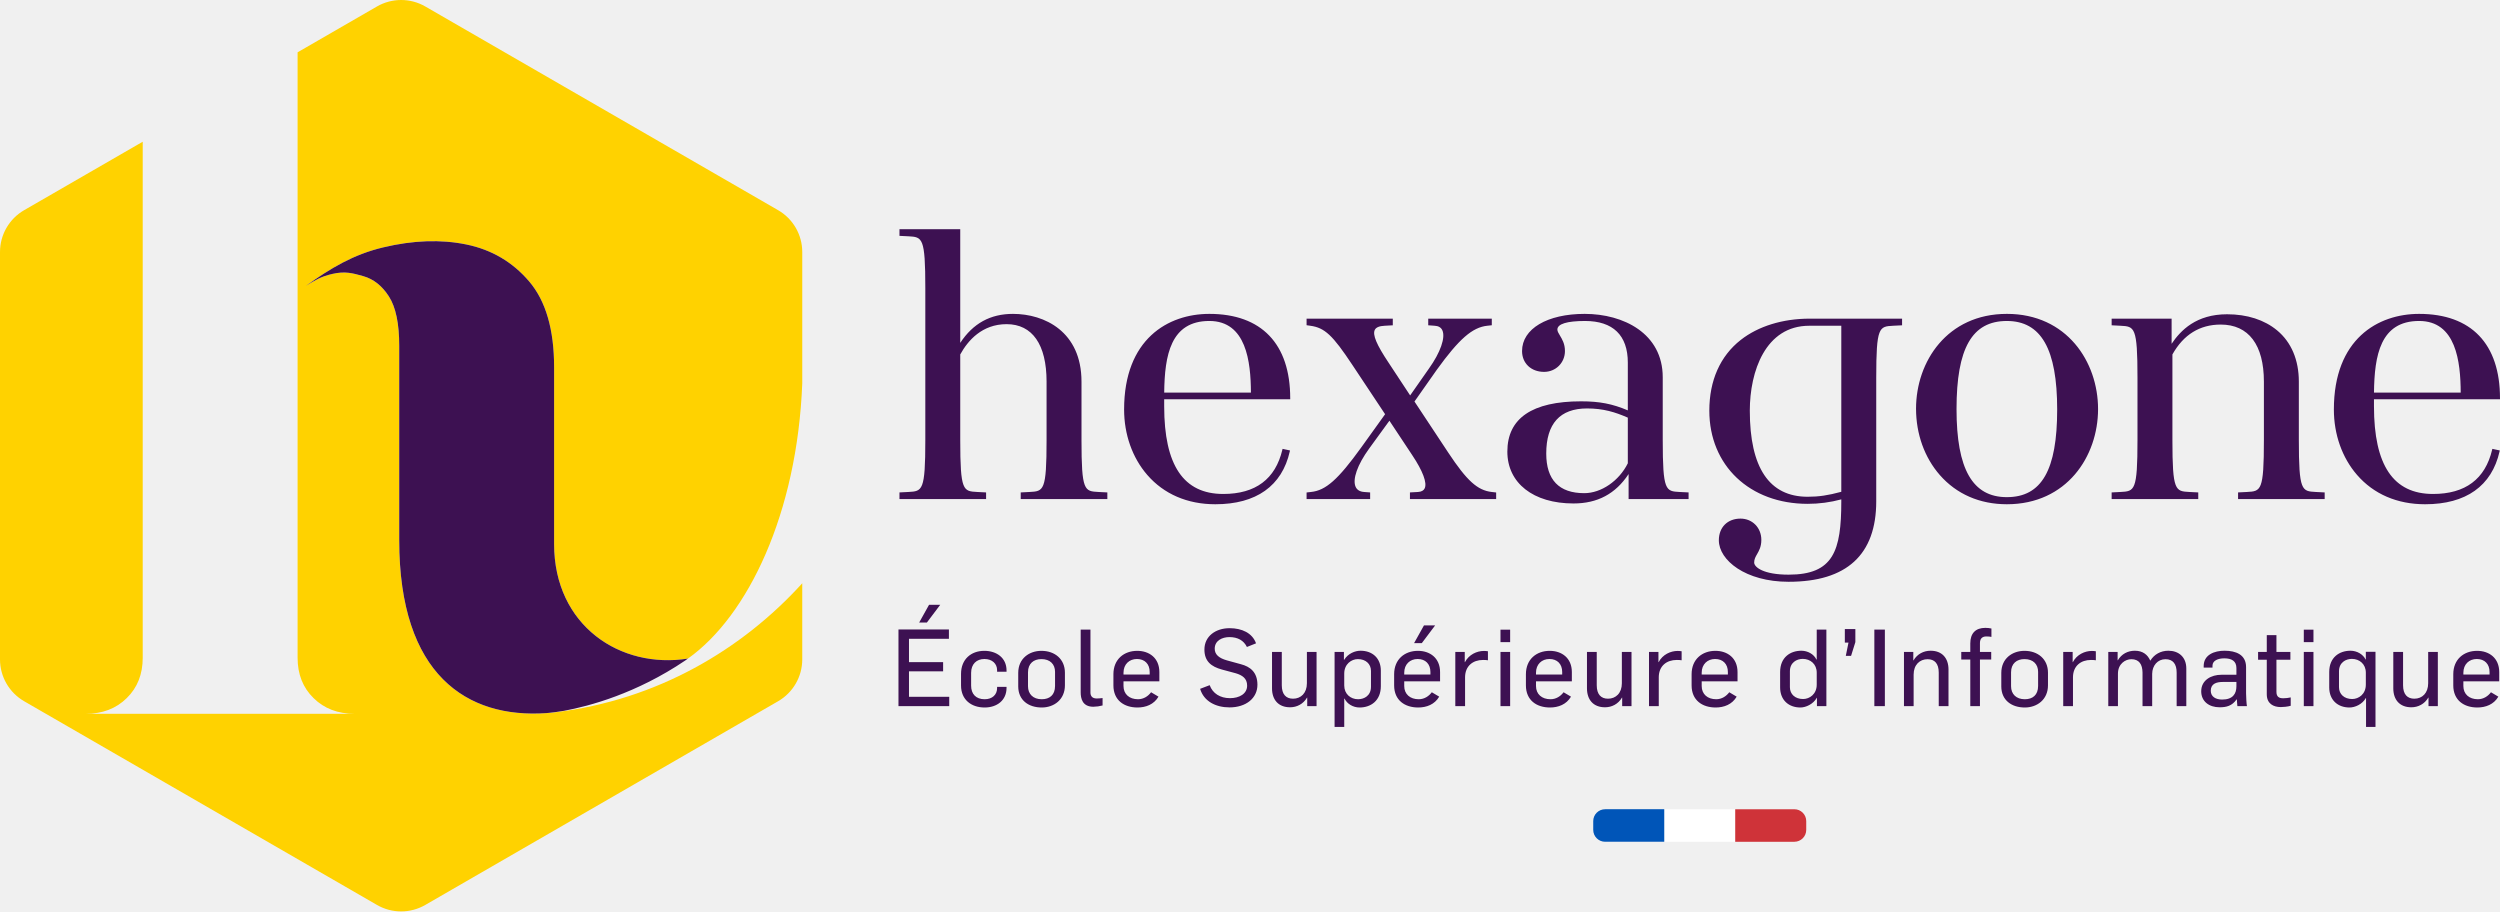
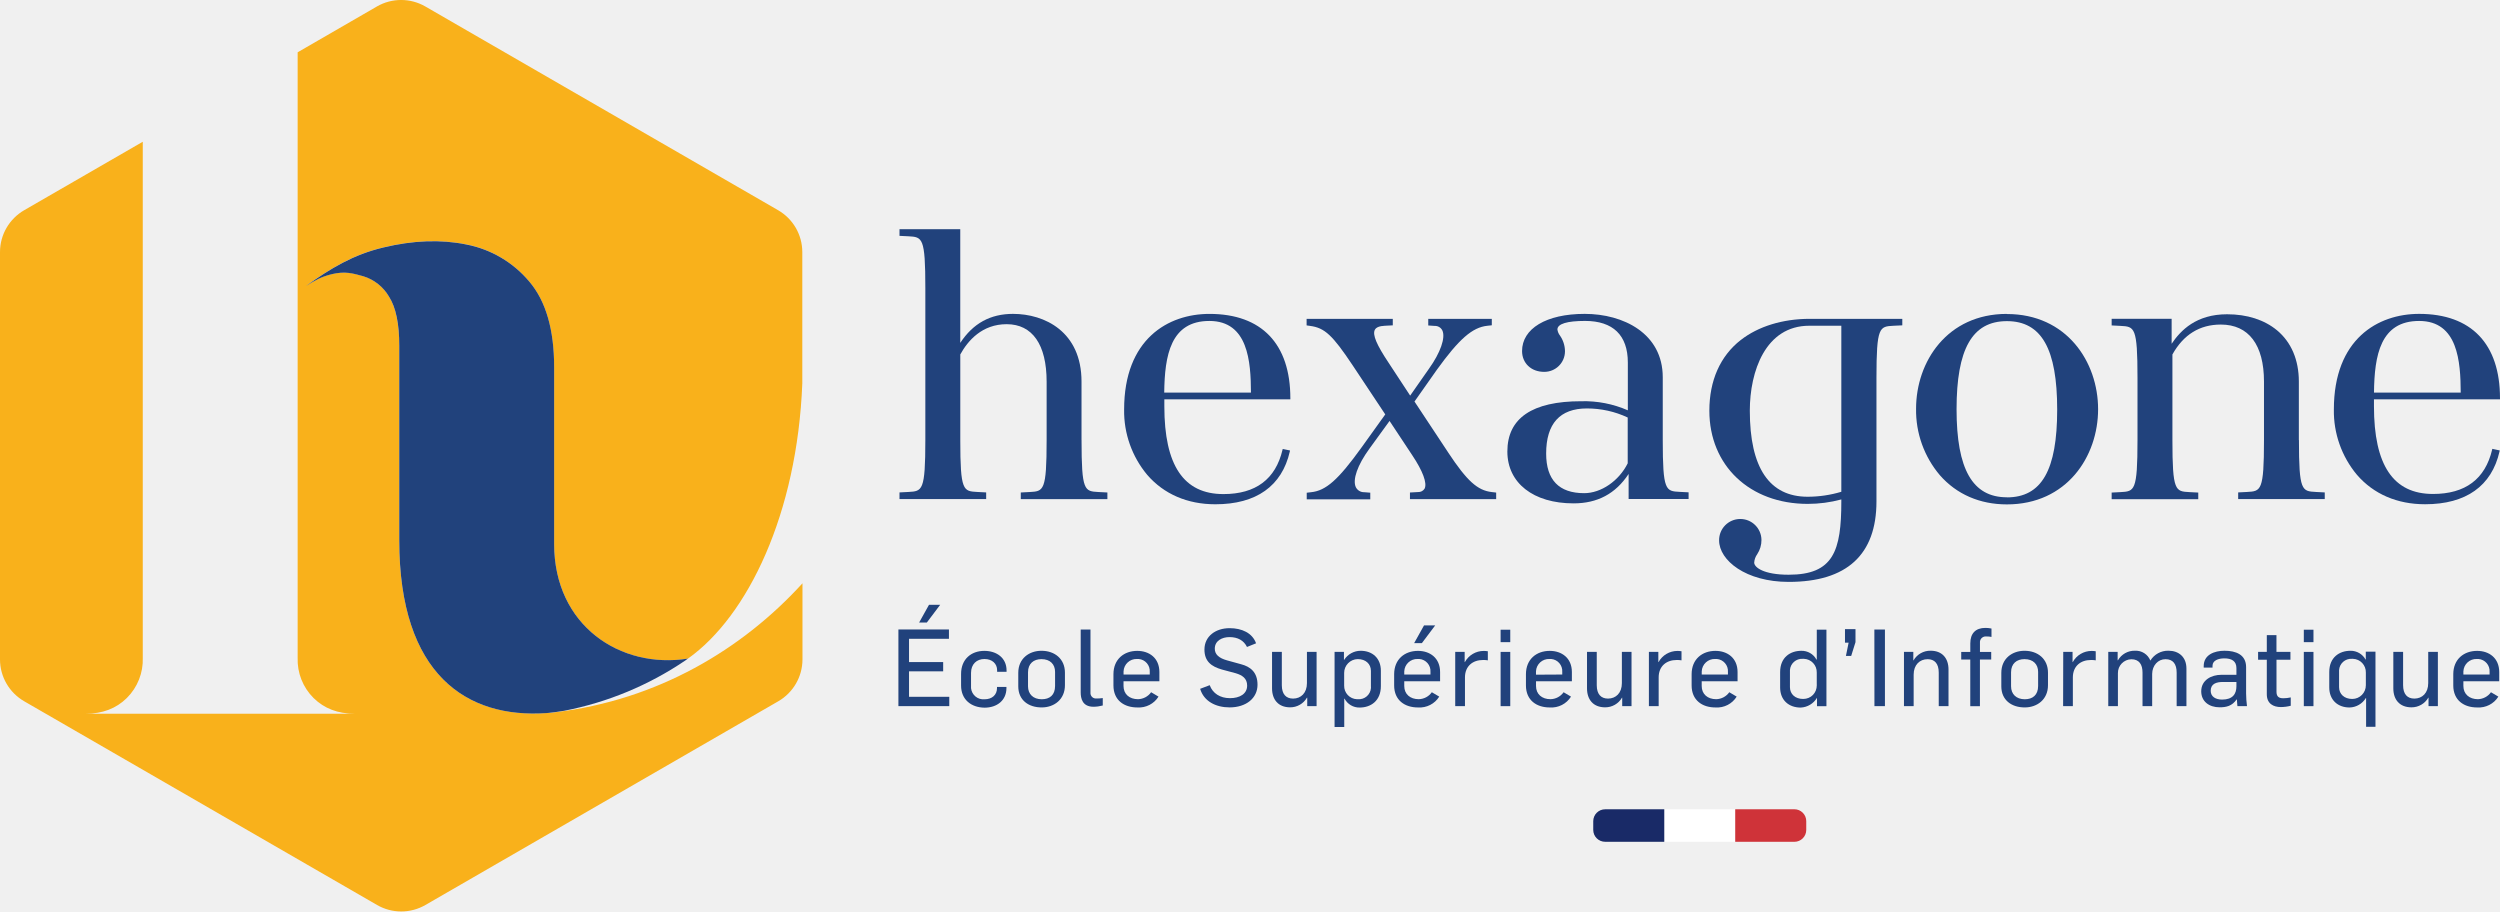
- <svg xmlns="http://www.w3.org/2000/svg" width="658.313" height="240" viewBox="0 0 658.313 240">
-   <path fill="#fff" d="M438.237 213.094h18.696v8.567h-18.696z" />
-   <path d="M472.496 221.66h-15.568v-8.567h15.568a3.132 3.132 0 0 1 3.132 3.133v2.3a3.132 3.132 0 0 1-3.132 3.134" fill="#cf3339" />
-   <path d="M422.67 213.091h15.567v8.567H422.67a3.132 3.132 0 0 1-3.133-3.133v-2.3a3.132 3.132 0 0 1 3.133-3.134" fill="#0055b8" />
-   <path d="M211.255 100.99V66.36c0-4.544-2.425-8.744-6.361-11.016l-92.906-53.64a12.722 12.722 0 0 0-12.721 0L78.364 13.772v159.441c0 4.332 1.402 7.87 4.206 10.615 2.803 2.761 6.396 4.133 10.8 4.133H22.576c4.408 0 8.001-1.372 10.8-4.133 2.804-2.745 4.206-6.283 4.206-10.615V37.318L6.36 55.344A12.722 12.722 0 0 0 0 66.36v107.278c0 4.545 2.425 8.745 6.36 11.017l92.907 53.64a12.722 12.722 0 0 0 12.721 0l92.906-53.64a12.722 12.722 0 0 0 6.36-11.017v-20.047c-15.809 17.415-38.179 30.75-65.072 33.972-1.273.184-2.062.208-2.27.21-20.93 1.47-38.785-10.013-38.785-45.525V91.046c0-5.81-.895-10.13-2.694-12.95-1.794-2.82-4.062-4.619-6.794-5.387-2.74-.769-4.762-1.368-8.17-.57-3.107.73-4.374 1.608-6.937 3.145 6.612-4.703 12.498-8.258 20.385-10.141 7.883-1.88 15.17-2.137 21.854-.769 6.684 1.368 12.21 4.62 16.58 9.75 4.367 5.125 6.558 12.653 6.558 22.567v46.562c0 21.507 17.478 32.999 35.245 30.167 15.807-11.225 28.756-38.209 30.1-72.43z" fill="#ffd200" />
-   <path d="M284.785 115.882v-15.39c0-13.17-9.724-17.839-18.05-17.839-5.958 0-10.505 2.5-13.879 7.638V60.356h-16.002v1.752l2.335.114c3.698.203 4.47.245 4.47 13.667v39.993c0 13.427-.772 13.469-4.47 13.667l-2.335.118v1.753h22.808v-1.753l-2.335-.118c-3.702-.198-4.47-.24-4.47-13.667V93.335c2.005-3.652 5.746-7.975 12.201-7.975 6.794 0 10.53 5.374 10.53 15.132v15.39c0 13.427-.768 13.469-4.467 13.667l-2.339.118v1.753h22.809v-1.753l-2.335-.118c-3.699-.198-4.471-.24-4.471-13.667zM458.383 89.51c-5.417 4.244-8.275 10.682-8.275 18.625 0 14.452 10.648 24.539 25.899 24.539 2.99 0 5.966-.393 8.854-1.174v.503c0 13.093-2.077 19.32-13.878 19.32-6.604 0-9.065-1.959-9.065-3.196 0-.874.354-1.499.768-2.216.524-.92 1.119-1.96 1.119-3.75 0-3.192-2.36-5.598-5.49-5.598-3.41 0-5.699 2.288-5.699 5.7 0 5.256 7.021 10.935 18.367 10.935 15.313 0 23.078-7.135 23.078-21.195V99.445c0-13.426.764-13.469 4.463-13.667l2.34-.118v-1.753H476.53c-7.093 0-13.545 1.99-18.147 5.603zm26.478 39.993c-3.513.95-5.928 1.305-8.854 1.305-10.112 0-15.238-7.63-15.238-22.673 0-10.311 4.1-22.357 15.656-22.357h8.436v43.725zm-37.286-10.236v.008c.008-.004.012-.008.016-.008h-.016zM320.02 132.783c10.776 0 17.556-4.813 19.617-13.916l.055-.25-1.96-.421-.058.24c-1.828 7.727-7.064 11.637-15.564 11.637-10.462 0-15.55-7.554-15.55-23.087v-1.841h33.187v-.258c0-14.338-7.562-22.234-21.297-22.234-10.851 0-22.445 6.608-22.445 25.169 0 6.574 2.165 12.696 6.092 17.23 4.379 5.055 10.581 7.731 17.923 7.731zm-1.57-48.264c9.71 0 10.923 10.683 10.948 18.86h-22.834c.114-9.828 1.681-18.86 11.886-18.86zm119.39 31.36V99.338c0-11.527-10.327-16.686-20.561-16.686-9.86 0-16.484 3.93-16.484 9.783 0 3.23 2.39 5.489 5.801 5.489 3.083 0 5.494-2.415 5.494-5.49 0-1.895-.735-3.107-1.322-4.078-.371-.616-.671-1.102-.671-1.575 0-1.482 2.52-2.259 7.287-2.259 7.364 0 11.261 3.783 11.261 10.944v12.595c-4.079-1.73-7.457-2.381-12.308-2.381-12.882 0-19.414 4.454-19.414 13.237 0 8.296 6.836 13.658 17.42 13.658 6.326 0 11.076-2.537 14.509-7.747v6.59h15.795v-1.752l-2.34-.114c-3.698-.198-4.466-.245-4.466-13.671zm-9.195 6.119c-2.293 4.632-7 7.866-11.472 7.866-6.637 0-10.007-3.505-10.007-10.425 0-7.887 3.619-11.885 10.737-11.885 4.29 0 7.41.962 10.742 2.423v12.02zm229.668-16.853v-.258c0-14.338-7.566-22.234-21.296-22.234-10.852 0-22.45 6.608-22.45 25.169 0 6.574 2.166 12.696 6.097 17.23 4.378 5.055 10.576 7.731 17.923 7.731 10.771 0 17.556-4.813 19.616-13.916l.056-.25-1.96-.421-.059.24c-1.828 7.727-7.063 11.637-15.563 11.637-10.463 0-15.55-7.554-15.55-23.087v-1.841h33.186zm-21.296-20.626c9.71 0 10.922 10.683 10.948 18.86H625.13c.114-9.828 1.68-18.86 11.886-18.86zm-255.645 34.678l-8.905-13.465 5.86-8.335c5.895-8.165 9.382-11.205 13.33-11.623l1.17-.127v-1.74H376.09v1.749l1.706.122c.979.055 1.646.443 1.993 1.161.911 1.9-.482 5.886-3.547 10.163l-4.915 7.021-5.658-8.587c-3.204-4.801-4.29-7.398-3.643-8.686.333-.654 1.186-1.005 2.609-1.072l2.124-.118v-1.752h-22.703v1.73l.954.136c3.812.515 5.89 2.453 11.126 10.357l8.596 12.94-6.287 8.758c-6.114 8.474-9.33 11.324-13.224 11.72l-1.165.131v1.74h16.737v-1.748l-1.596-.122c-1.102-.08-1.846-.532-2.217-1.33-.908-1.968.452-5.84 3.55-10.096l5.337-7.342 5.97 9.01c2.847 4.26 4.016 7.402 3.307 8.829-.274.561-.866.874-1.748.929l-2.124.118v1.752h22.703v-1.74l-1.165-.13c-3.754-.427-6.532-2.943-11.438-10.353zm223.97-3.315v-15.39c0-5.713-1.98-10.378-5.716-13.49-3.345-2.778-7.9-4.248-13.174-4.248-8.144 0-12.231 4.24-14.613 7.774v-6.62h-15.79v1.751l2.334.119c3.699.198 4.471.24 4.471 13.667v16.437c0 13.427-.772 13.469-4.47 13.667l-2.336.118v1.753h22.809v-1.753l-2.335-.118c-3.699-.198-4.471-.24-4.471-13.667V93.335c2.926-5.223 7.202-7.87 12.725-7.87 7.33 0 11.366 5.337 11.366 15.027v15.39c0 13.427-.768 13.469-4.467 13.667l-2.335.118v1.753h22.805v-1.753l-2.331-.118c-3.703-.198-4.471-.24-4.471-13.667zm-76.886-33.23c-15.702 0-23.914 12.556-23.914 24.957 0 6.671 2.229 12.882 6.278 17.497 4.408 5.02 10.509 7.676 17.636 7.676 15.766 0 24.016-12.612 24.016-25.063 0-12.456-8.25-25.068-24.016-25.068zm0 48.26c-9.044 0-13.253-7.373-13.253-23.193 0-16.045 4.087-23.197 13.253-23.197 9.04 0 13.25 7.406 13.25 23.298 0 15.968-4.088 23.091-13.25 23.091zm-155.07 40.469c-3.476 0-6.274 2.204-6.274 6.16v2.94c0 3.928 2.826 5.822 6.33 5.822 2.204 0 4.324-.792 5.54-2.855l-1.95-1.159c-.764 1.018-1.95 1.838-3.448 1.838-2.261 0-3.815-1.329-3.815-3.476v-1.244h9.438v-2.43c0-3.731-2.684-5.596-5.821-5.596zm3.278 6.246h-6.895v-.48c0-2.233 1.526-3.618 3.532-3.618 2.063 0 3.363 1.328 3.363 3.42v.678zm-18.396-6.274c-1.441 0-3.278.706-4.323 2.402h-.057v-2.091h-2.459v19.754h2.544v-7.46h.084c.65 1.384 2.233 2.345 3.957 2.345 2.94 0 5.596-1.781 5.596-5.624v-4.07c0-3.335-2.261-5.256-5.342-5.256zm2.742 9.495c0 2.318-1.752 3.279-3.392 3.279-1.978 0-3.645-1.385-3.645-3.618v-3.137c0-2.515 1.893-3.815 3.589-3.815 2.063 0 3.448 1.272 3.448 3.109v4.182zm16.898-16.165h-2.94l-2.6 4.663h2.035l3.505-4.663zm7.855 9.665h-.057v-2.684h-2.487v14.271h2.571v-7.63c.029-2.94 2.064-4.522 4.72-4.522.424 0 .848 0 1.3.085v-2.374a6.318 6.318 0 0 0-1.074-.085c-1.809 0-3.928.933-4.973 2.94zm-146.403 2.43h8.987v-2.43h-8.987v-6.132h10.513v-2.459h-13.282v20.178h13.367v-2.458H239.36v-6.698zm19.837-5.397c-3.475 0-6.132 2.204-6.132 6.076v3.052c0 3.73 2.685 5.794 6.217 5.794 3.222 0 5.765-1.865 5.765-5.172v-.254h-2.486v.31c0 1.724-1.244 2.94-3.279 2.94-2.317 0-3.56-1.414-3.56-3.561v-3.392c0-2.317 1.44-3.645 3.504-3.645 2.035 0 3.335 1.243 3.335 2.939v.424h2.486v-.34c0-3.334-2.628-5.171-5.85-5.171zm-14.552-12.124l-2.6 4.663h2.035l3.504-4.663h-2.939zm99.494 20.659c0 2.6-1.582 4.069-3.645 4.069-1.837 0-2.967-1.13-2.967-3.532v-8.79h-2.572v9.609c0 2.94 1.639 4.974 4.748 4.974 1.78 0 3.476-.848 4.465-2.543h.056v2.232h2.459v-14.271h-2.544v8.252zm-69.909-8.535c-3.193 0-6.104 2.006-6.104 5.822v3.532c0 3.646 2.713 5.568 6.19 5.568 3.221 0 6.104-2.063 6.104-5.85v-3.307c0-3.617-2.685-5.765-6.19-5.765zm3.59 9.241c0 2.402-1.442 3.505-3.505 3.505-2.26 0-3.617-1.357-3.617-3.42v-3.674c0-2.317 1.498-3.476 3.532-3.476 2.29 0 3.59 1.357 3.59 3.363v3.702zm48.97-5.708l-3.703-1.018c-2.119-.593-3.221-1.554-3.221-3.08 0-2.12 1.95-3.053 3.872-3.053 2.176 0 3.758.877 4.606 2.6l2.402-.96c-.989-2.741-3.759-3.985-6.952-3.985-3.73 0-6.641 2.148-6.641 5.624 0 3.108 1.808 4.493 4.578 5.256l3.674.99c1.695.508 2.995 1.327 2.995 3.25 0 2.175-2.062 3.306-4.521 3.306-2.572 0-4.55-1.244-5.342-3.42l-2.515.961c.961 3.25 4.07 4.89 7.744 4.89 4.352 0 7.347-2.43 7.347-5.964 0-3.334-1.95-4.776-4.323-5.397zm-39.646 7.46v-16.589h-2.572v16.533c0 1.526.396 3.787 3.335 3.787a9.88 9.88 0 0 0 2.43-.34v-1.95c-.537.057-.96.114-1.554.114-1.187 0-1.639-.678-1.639-1.555zm12.32-10.993c-3.476 0-6.274 2.204-6.274 6.16v2.94c0 3.928 2.826 5.822 6.33 5.822 2.205 0 4.325-.792 5.54-2.855l-1.95-1.159c-.763 1.018-1.95 1.838-3.448 1.838-2.26 0-3.815-1.329-3.815-3.476v-1.244h9.44v-2.43c0-3.731-2.686-5.596-5.823-5.596zm3.278 6.246h-6.895v-.48c0-2.233 1.526-3.618 3.533-3.618 2.063 0 3.362 1.328 3.362 3.42v.678zm230.354-6.246c-3.193 0-6.104 2.006-6.104 5.822v3.532c0 3.646 2.713 5.568 6.188 5.568 3.222 0 6.105-2.063 6.105-5.85v-3.307c0-3.617-2.685-5.765-6.189-5.765zm3.589 9.241c0 2.402-1.441 3.505-3.505 3.505-2.26 0-3.617-1.357-3.617-3.42v-3.674c0-2.317 1.498-3.476 3.533-3.476 2.29 0 3.589 1.357 3.589 3.363v3.702zm54.763-4.945c0-3.307-2.685-4.324-5.68-4.324-2.657 0-5.483 1.046-5.483 4.041v.395h2.318v-.48c0-1.385 1.497-1.95 3.108-1.95 1.95 0 3.193.707 3.193 2.572v1.752h-3.984c-2.572 0-5.285 1.356-5.285 4.352 0 2.657 2.063 4.211 4.833 4.211 1.78 0 3.278-.34 4.493-2.09h.056c.029.31.085 1.412.142 1.78h2.515c-.113-.481-.226-2.6-.226-3.336v-6.923zm-2.544 5.03c0 2.006-.96 3.505-3.758 3.505-1.696 0-2.996-.764-2.996-2.318 0-1.837 1.47-2.318 3.166-2.318h3.588v1.131zm10.54 1.47v-8.45h3.674v-2.063h-3.674v-4.409H596.9v4.409h-2.29v2.062h2.29v9.1c0 2.46 1.724 3.364 3.702 3.364.565 0 1.752-.085 2.6-.34v-2.204c-.679.142-1.244.226-1.978.226-1.103 0-1.781-.395-1.781-1.696zm-80.618-12.746v2.233h-2.374v2.006h2.374v12.265h2.543V173.67h2.968v-2.006h-2.968v-2.346c0-1.272.735-1.724 1.668-1.724.537 0 .876.028 1.356.113v-2.204a7.604 7.604 0 0 0-1.61-.17c-2.573 0-3.957 1.442-3.957 4.098zm27.014 4.917h-.056v-2.684h-2.487v14.271h2.571v-7.63c.029-2.94 2.063-4.522 4.72-4.522.424 0 .848 0 1.3.085v-2.374a6.317 6.317 0 0 0-1.074-.085c-1.809 0-3.928.933-4.974 2.94zm25.15-2.995c-2.035 0-3.73.96-4.748 2.6h-.028c-.65-1.498-1.921-2.6-4.041-2.6-1.865 0-3.504.848-4.494 2.515h-.056v-2.204h-2.459v14.271h2.544v-8.534c0-2.6 1.95-3.816 3.532-3.816 2.063 0 2.911 1.385 2.94 3.505v8.845h2.543v-8.506c.028-2.176 1.441-3.844 3.504-3.844 1.979 0 2.94 1.272 2.94 3.533v8.817h2.543v-9.891c0-3.024-2.007-4.691-4.72-4.691zm35.66 14.582h2.543v-14.271h-2.544v14.271zm32.75-6.02c0 2.6-1.582 4.07-3.645 4.07-1.837 0-2.967-1.13-2.967-3.532v-8.79h-2.572v9.609c0 2.94 1.639 4.974 4.748 4.974 1.78 0 3.476-.848 4.465-2.543h.056v2.232h2.459v-14.271H639.4v8.252zm12.885-8.534c-3.475 0-6.274 2.204-6.274 6.16v2.94c0 3.928 2.826 5.822 6.33 5.822 2.205 0 4.325-.792 5.54-2.855l-1.95-1.159c-.763 1.018-1.95 1.838-3.448 1.838-2.26 0-3.815-1.329-3.815-3.476v-1.244h9.439v-2.43c0-3.731-2.685-5.596-5.822-5.596zm3.279 6.246h-6.896v-.48c0-2.233 1.526-3.618 3.532-3.618 2.063 0 3.364 1.328 3.364 3.42v.678zm-32.582-3.957h-.056c-.679-1.385-2.29-2.317-3.985-2.317-2.939 0-5.595 1.752-5.595 5.595v4.07c0 3.334 2.26 5.285 5.34 5.285 1.414 0 3.364-.82 4.296-2.487h.057v7.602h2.487v-19.783h-2.544v2.035zm0 6.613c0 2.515-1.893 3.787-3.588 3.787-2.092 0-3.477-1.272-3.477-3.109v-4.182c0-2.318 1.78-3.279 3.392-3.279 2.006 0 3.673 1.385 3.673 3.618v3.165zm-16.333-11.191h2.544v-3.278h-2.544v3.278zm-120.857.113h.961l-.707 3.504h1.386l1.13-3.617v-3.448h-2.77v3.561zm-49.025 5.143h-.057v-2.684h-2.487v14.271h2.572v-7.63c.028-2.94 2.063-4.522 4.72-4.522.423 0 .847 0 1.3.085v-2.374a6.318 6.318 0 0 0-1.075-.085c-1.808 0-3.927.933-4.973 2.94zm-9.692 5.568c0 2.6-1.583 4.069-3.646 4.069-1.837 0-2.967-1.13-2.967-3.532v-8.79h-2.572v9.609c0 2.94 1.639 4.974 4.748 4.974 1.78 0 3.476-.848 4.465-2.543h.057v2.232h2.458v-14.271h-2.543v8.252zm81.296-8.563c-1.809 0-3.504.848-4.494 2.543h-.056v-2.232h-2.459v14.271h2.544v-8.28c0-2.6 1.61-4.07 3.674-4.07 1.837 0 2.939 1.13 2.939 3.533v8.817h2.571v-9.637c0-2.939-1.639-4.945-4.72-4.945zm-113.256-2.261h2.544v-3.278h-2.544v3.278zm12.97 2.289c-3.475 0-6.273 2.204-6.273 6.16v2.94c0 3.928 2.826 5.822 6.33 5.822 2.204 0 4.324-.792 5.54-2.855l-1.95-1.159c-.764 1.018-1.95 1.838-3.448 1.838-2.261 0-3.816-1.329-3.816-3.476v-1.244h9.44v-2.43c0-3.731-2.685-5.596-5.822-5.596zm3.28 6.246h-6.897v-.48c0-2.233 1.527-3.618 3.533-3.618 2.063 0 3.363 1.328 3.363 3.42v.678zm-16.25 8.308h2.544v-14.271h-2.544v14.271zm56.6-14.554c-3.476 0-6.274 2.204-6.274 6.16v2.94c0 3.928 2.826 5.822 6.33 5.822 2.205 0 4.324-.792 5.54-2.855l-1.95-1.159c-.764 1.018-1.95 1.838-3.448 1.838-2.261 0-3.815-1.329-3.815-3.476v-1.244h9.438v-2.43c0-3.731-2.684-5.596-5.821-5.596zm3.278 6.246h-6.895v-.48c0-2.233 1.526-3.618 3.532-3.618 2.063 0 3.363 1.328 3.363 3.42v.678zm38.57 8.308h2.77v-20.15h-2.77v20.15zM478.39 173.67h-.085c-.65-1.385-2.26-2.317-3.956-2.317-2.94 0-5.596 1.752-5.596 5.595v4.07c0 3.334 2.26 5.285 5.341 5.285 1.413 0 3.392-.877 4.324-2.572h.028v2.204h2.487v-20.15h-2.543v7.885zm0 6.613c0 2.515-1.893 3.787-3.589 3.787-2.092 0-3.476-1.272-3.476-3.109v-4.182c0-2.318 1.78-3.279 3.391-3.279 2.007 0 3.674 1.385 3.674 3.618v3.165zm-332.481-37.03V96.691c0-9.914-2.191-17.442-6.557-22.568-4.37-5.13-9.897-8.38-16.58-9.749-6.685-1.368-13.972-1.11-21.855.769-7.887 1.883-13.773 5.438-20.385 10.141 2.563-1.537 3.83-2.415 6.938-3.145 3.407-.798 5.43-.199 8.17.57 2.73.768 4.999 2.567 6.793 5.387 1.799 2.82 2.694 7.14 2.694 12.95v51.203c0 35.512 17.854 46.994 38.785 45.526h-.061c.245-.025.486-.043.728-.063.566-.063 1.126-.128 1.69-.197.646-.094 1.429-.208 2.326-.352 6.524-1.213 18.933-4.509 31.829-13.224.244-.165.486-.346.73-.519-17.767 2.832-35.245-8.66-35.245-30.167z" fill="#3d1152" />
+ <svg xmlns="http://www.w3.org/2000/svg" id="Calque_2" data-name="Calque 2" viewBox="0 0 826.13 301.19">
+   <defs>
+     <style>
+       .cls-1 {
+         fill: #cf3339;
+       }
+ 
+       .cls-2 {
+         fill: #fff;
+       }
+ 
+       .cls-3 {
+         fill: #192a67;
+       }
+ 
+       .cls-4 {
+         fill: #f9b11b;
+       }
+ 
+       .cls-5 {
+         fill: #21427c;
+       }
+     </style>
+   </defs>
+   <g id="Calque_1-2" data-name="Calque 1-2">
+     <g>
+       <rect class="cls-2" x="549.96" y="267.42" width="23.46" height="10.75" />
+       <path class="cls-1" d="M592.95,278.17h-19.54v-10.75h19.54c2.17,0,3.93,1.76,3.93,3.93h0v2.9c0,2.17-1.76,3.93-3.93,3.93" />
+       <path class="cls-3" d="M530.42,267.42h19.54v10.75h-19.54c-2.17,0-3.93-1.76-3.93-3.93v-2.88c0-2.17,1.76-3.93,3.93-3.93" />
+       <path class="cls-5" d="M357.39,145.42v-19.31c0-16.53-12.2-22.39-22.65-22.39-7.48,0-13.18,3.14-17.42,9.59v-37.57h-20.08v2.2l2.93.14c4.64.26,5.61.31,5.61,17.15v50.19c0,16.85-1,16.9-5.61,17.15l-2.93.15v2.2h28.64v-2.2l-2.93-.15c-4.65-.25-5.62-.3-5.62-17.15v-28.29c2.52-4.59,7.22-10,15.32-10,8.52,0,13.21,6.74,13.21,19v19.31c0,16.85-1,16.9-5.6,17.15l-2.94.15v2.2h28.62v-2.2l-2.93-.15c-4.64-.25-5.61-.3-5.61-17.15" />
+       <path class="cls-5" d="M399.64,103.73c-13.62,0-28.17,8.29-28.17,31.59-.13,7.89,2.59,15.57,7.65,21.62,5.49,6.34,13.27,9.7,22.49,9.7,13.52,0,22-6,24.62-17.46l.06-.32-2.41-.5-.08.31c-2.29,9.69-8.86,14.6-19.53,14.6-13.13,0-19.51-9.48-19.51-29v-2.31h41.64v-.33c0-18-9.49-27.9-26.72-27.9M413.42,129.73h-28.7c.15-12.33,2.11-23.67,14.92-23.67s13.7,13.41,13.74,23.67" />
+       <path class="cls-5" d="M478.6,149.59l-11.18-16.9,7.36-10.45c7.39-10.25,11.77-14.07,16.73-14.59l1.46-.16v-2.13h-21v2.19l2.14.15c1.05-.04,2.02.53,2.5,1.46,1.15,2.39-.6,7.39-4.45,12.75l-6.17,8.82-7.11-10.83c-4-6-5.38-9.28-4.57-10.9.42-.82,1.49-1.26,3.28-1.35l2.66-.14v-2.15h-28.48v2.17l1.2.17c4.78.64,7.39,3.08,14,13l10.79,16.24-7.89,11c-7.67,10.64-11.71,14.21-16.6,14.71l-1.46.17v2.18h21v-2.19l-2-.16c-1.17.04-2.26-.62-2.78-1.67-1.14-2.47.57-7.32,4.46-12.66l6.69-9.22,7.45,11.26c3.58,5.34,5,9.29,4.15,11.08-.46.77-1.3,1.21-2.19,1.16l-2.67.15v2.2h28.49v-2.18l-1.46-.17c-4.71-.53-8.19-3.69-14.35-13" />
+       <path class="cls-5" d="M549.46,145.42v-20.76c0-14.47-13-20.94-25.8-20.94s-20.69,4.93-20.69,12.28c0,4,3,6.88,7.28,6.88,3.77.04,6.86-2.97,6.9-6.74v-.14c-.03-1.83-.61-3.62-1.66-5.12-.45-.58-.74-1.27-.84-2,0-1.86,3.16-2.83,9.14-2.83,9.24,0,14.13,4.74,14.13,13.73v15.81c-4.86-2.13-10.13-3.15-15.44-3-16.17,0-24.37,5.59-24.37,16.61,0,10.41,8.58,17.14,21.87,17.14,7.93,0,13.89-3.19,18.2-9.72v8.27h19.82v-2.2l-2.93-.15c-4.64-.24-5.61-.3-5.61-17.15M537.88,138.01v15.09c-2.88,5.81-8.78,9.87-14.39,9.87-8.33,0-12.56-4.4-12.56-13.08,0-9.9,4.54-14.92,13.47-14.92,4.66,0,9.27,1.01,13.48,3" />
+       <path class="cls-5" d="M575.24,112.35c-6.8,5.32-10.38,13.4-10.38,23.37,0,18.14,13.36,30.79,32.5,30.79,3.75,0,7.49-.49,11.11-1.47v.63c0,16.43-2.61,24.25-17.42,24.25-8.29,0-11.37-2.46-11.37-4,.06-1.01.41-1.97,1-2.79.92-1.4,1.41-3.03,1.4-4.7-.04-3.87-3.2-6.97-7.07-6.93s-6.97,3.2-6.93,7.07c0,6.59,8.81,13.72,23,13.72,19.22,0,29-9,29-26.6v-40.89c0-16.84,1-16.9,5.6-17.15l2.94-.14v-2.15h-30.61c-8.9,0-17,2.49-22.77,7M597.88,107.64h10.59v54.87c-3.6,1.08-7.35,1.63-11.11,1.64-12.69,0-19.13-9.57-19.13-28.45,0-12.94,5.15-28.06,19.65-28.06" />
+       <path class="cls-5" d="M663.17,103.73c-19.7,0-30,15.76-30,31.32-.13,8.05,2.67,15.87,7.88,22,5.53,6.3,13.19,9.63,22.13,9.63,19.79,0,30.14-15.83,30.14-31.45s-10.35-31.46-30.14-31.46M663.18,164.33c-11.35,0-16.63-9.25-16.63-29.1s5.13-29.11,16.63-29.11,16.62,9.24,16.62,29.24-5.13,29-16.63,29" />
+       <path class="cls-5" d="M759.66,145.42v-19.31c0-7.17-2.49-13-7.18-16.93-4.19-3.49-9.91-5.33-16.53-5.33-10.22,0-15.35,5.32-18.33,9.75v-8.25h-19.82v2.19l2.93.15c4.64.25,5.61.31,5.61,17.15v20.63c0,16.85-1,16.9-5.61,17.15l-2.93.15v2.2h28.62v-2.2l-2.93-.15c-4.64-.25-5.61-.3-5.61-17.15v-28.34c3.67-6.56,9-9.88,16-9.88,9.2,0,14.26,6.7,14.26,18.86v19.31c0,16.85-1,16.9-5.6,17.15l-2.93.15v2.2h28.61v-2.2l-2.92-.15c-4.65-.25-5.61-.3-5.61-17.15" />
+       <path class="cls-5" d="M826.13,131.95v-.33c0-18-9.49-27.9-26.72-27.9-13.62,0-28.18,8.29-28.18,31.59-.13,7.89,2.58,15.57,7.65,21.62,5.49,6.34,13.27,9.7,22.49,9.7,13.51,0,22-6,24.61-17.46l.07-.32-2.46-.53-.07.31c-2.29,9.69-8.86,14.6-19.53,14.6-13.13,0-19.51-9.48-19.51-29v-2.28h41.65ZM813.13,129.73h-28.64c.14-12.33,2.11-23.67,14.92-23.67s13.7,13.41,13.74,23.67" />
+       <path class="cls-5" d="M296.88,208.01h16.7v3.08h-13.19v7.7h11.28v3.05h-11.28v8.41h13.3v3.1h-16.81v-25.34h0ZM306.99,199.86h3.69l-4.4,5.85h-2.55l3.26-5.85h0Z" />
+       <path class="cls-5" d="M317.59,226.53v-3.83c0-4.86,3.33-7.62,7.69-7.62,4.05,0,7.34,2.3,7.34,6.49v.42h-3.12v-.53c0-2.13-1.63-3.69-4.18-3.69s-4.44,1.67-4.44,4.59v4.25c-.21,2.25,1.44,4.26,3.69,4.47.26.02.52.02.78,0,2.55,0,4.11-1.52,4.11-3.69v-.39h3.12v.36c0,4.15-3.19,6.49-7.23,6.49-4.39-.05-7.76-2.64-7.76-7.32h0Z" />
+       <path class="cls-5" d="M336.49,226.81v-4.46c0-4.79,3.65-7.3,7.66-7.3,4.39,0,7.76,2.69,7.76,7.23v4.15c0,4.75-3.61,7.34-7.66,7.34-4.37.02-7.76-2.42-7.76-6.96h0ZM348.65,226.67v-4.64c0-2.52-1.63-4.22-4.5-4.22-2.56,0-4.44,1.45-4.44,4.36v4.61c0,2.59,1.71,4.29,4.54,4.29,2.63,0,4.4-1.38,4.4-4.4Z" />
+       <path class="cls-5" d="M357.12,228.79v-20.75h3.23v20.82c-.09,1,.65,1.87,1.64,1.96.14,0,.28,0,.42,0,.67,0,1.34-.05,2-.14v2.45c-1,.27-2.02.41-3.05.42-3.74,0-4.24-2.83-4.24-4.75h0Z" />
+       <path class="cls-5" d="M367.94,226.5v-3.69c0-5,3.51-7.73,7.87-7.73,3.94,0,7.31,2.34,7.31,7v3.05h-11.85v1.56c0,2.69,1.95,4.36,4.79,4.36,1.73-.04,3.33-.89,4.33-2.3l2.44,1.45c-1.48,2.38-4.15,3.75-6.95,3.58-4.39.02-7.94-2.35-7.94-7.28h0ZM379.94,222.9v-.85c.16-2.2-1.49-4.12-3.69-4.29-.18,0-.35,0-.53,0-2.36-.09-4.35,1.75-4.44,4.11v1.03h8.66Z" />
+       <path class="cls-5" d="M396.59,227.62l3.16-1.2c1,2.73,3.47,4.29,6.7,4.29s5.67-1.42,5.67-4.15c0-2.41-1.63-3.44-3.75-4.08l-4.61-1.24c-3.48-1-5.75-2.7-5.75-6.6,0-4.36,3.65-7.06,8.33-7.06,4,0,7.49,1.56,8.73,5l-3,1.21c-1.06-2.16-3.05-3.26-5.78-3.26-2.41,0-4.86,1.17-4.86,3.83,0,1.91,1.39,3.12,4.05,3.86l4.64,1.28c3,.78,5.43,2.59,5.43,6.77,0,4.44-3.76,7.49-9.22,7.49-4.63,0-8.53-2.06-9.74-6.14h0Z" />
+       <path class="cls-5" d="M420.35,227.48v-12.06h3.23v11c0,3,1.42,4.43,3.72,4.43,2.59,0,4.58-1.84,4.58-5.1v-10.33h3.19v17.93h-3.09v-2.8h-.1c-1.15,2-3.29,3.22-5.6,3.19-3.87-.02-5.93-2.57-5.93-6.26h0Z" />
+       <path class="cls-5" d="M441.02,215.42h3.09v2.63h.07c1.18-1.86,3.23-2.99,5.43-3,3.86,0,6.7,2.41,6.7,6.6v5.1c0,4.83-3.33,7.06-7,7.06-2.09.05-4.03-1.09-5-2.94h-.1v9.36h-3.2v-24.81h.01ZM453.02,226.95v-5.25c0-2.31-1.74-3.9-4.33-3.9-2.51.02-4.53,2.08-4.51,4.59v4.13c-.08,2.43,1.83,4.46,4.25,4.54h.32c2.2.16,4.12-1.49,4.28-3.7.01-.14.01-.27,0-.41h-.03.02Z" />
+       <path class="cls-5" d="M460.7,226.5v-3.69c0-5,3.52-7.73,7.88-7.73,3.93,0,7.3,2.34,7.3,7v3.05h-11.84v1.56c0,2.69,1.95,4.36,4.79,4.36,1.72-.04,3.33-.89,4.32-2.3l2.45,1.45c-1.49,2.39-4.19,3.77-7,3.58-4.35.02-7.9-2.35-7.9-7.28h0ZM472.7,222.9v-.85c.16-2.2-1.49-4.12-3.69-4.29-.18,0-.35,0-.53,0-2.36-.09-4.34,1.74-4.44,4.1v1.04h8.66ZM470.57,206.67h3.69l-4.4,5.85h-2.55l3.26-5.85h0Z" />
+       <path class="cls-5" d="M480.88,215.42h3.12v3.37h.07c1.24-2.28,3.64-3.7,6.24-3.69.45,0,.9.04,1.35.11v3c-.54-.09-1.08-.13-1.63-.11-3.34,0-5.89,2-5.93,5.68v9.57h-3.22v-17.93h0Z" />
+       <path class="cls-5" d="M495.88,208.09h3.19v4.11h-3.19v-4.11ZM495.88,215.42h3.19v17.93h-3.19v-17.93h0Z" />
+       <path class="cls-5" d="M504.25,226.5v-3.69c0-5,3.51-7.73,7.87-7.73,3.94,0,7.31,2.34,7.31,7v3.05h-11.85v1.56c0,2.69,1.95,4.36,4.79,4.36,1.73-.04,3.33-.89,4.33-2.3l2.44,1.45c-1.49,2.4-4.18,3.77-7,3.58-4.34.02-7.89-2.35-7.89-7.28ZM516.25,222.9v-.85c.16-2.2-1.49-4.12-3.69-4.29-.18,0-.35,0-.53,0-2.36-.1-4.36,1.73-4.46,4.09v1.1l8.67-.05h.01Z" />
+       <path class="cls-5" d="M524.43,227.48v-12.06h3.22v11c0,3,1.42,4.43,3.73,4.43,2.58,0,4.57-1.84,4.57-5.1v-10.33h3.19v17.93h-3.08v-2.8h-.07c-1.15,2-3.3,3.22-5.61,3.19-3.9-.02-5.95-2.57-5.95-6.26h0Z" />
+       <path class="cls-5" d="M544.88,215.42h3.12v3.37h.07c1.25-2.28,3.64-3.69,6.24-3.69.45,0,.9.04,1.35.11v3c-.54-.09-1.08-.13-1.63-.11-3.33,0-5.89,2-5.92,5.68v9.57h-3.23v-17.93h0Z" />
+       <path class="cls-5" d="M559,226.5v-3.69c0-5,3.51-7.73,7.87-7.73,3.94,0,7.31,2.34,7.31,7v3.05h-11.85v1.56c0,2.69,1.95,4.36,4.79,4.36,1.73-.04,3.33-.89,4.33-2.3l2.44,1.45c-1.49,2.4-4.18,3.77-7,3.58-4.34.02-7.89-2.35-7.89-7.28ZM571,222.9v-.85c.16-2.2-1.49-4.12-3.69-4.29-.18,0-.35,0-.53,0-2.36-.09-4.35,1.75-4.44,4.11v1.03h8.66Z" />
+       <path class="cls-5" d="M588.25,227.17v-5.11c0-4.82,3.34-7,7-7,2.08-.05,4.02,1.07,5,2.91h.11v-9.9h3.19v25.29h-3.12v-2.77h0c-1.14,1.93-3.18,3.14-5.42,3.23-3.92-.02-6.76-2.46-6.76-6.65ZM600.35,226.25v-4c.07-2.43-1.84-4.47-4.27-4.54h-.34c-2.2-.14-4.11,1.53-4.25,3.73,0,.13-.01.25,0,.38v5.25c0,2.3,1.74,3.9,4.36,3.9s4.52-2.03,4.51-4.53v-.19h0Z" />
+       <path class="cls-5" d="M610.88,212.36h-1.2v-4.47h3.47v4.32l-1.42,4.54h-1.74l.89-4.39Z" />
+       <path class="cls-5" d="M619.39,208.04h3.49v25.31h-3.47l-.02-25.31Z" />
+       <path class="cls-5" d="M629.17,215.42h3.09v2.8h.07c1.16-2.01,3.32-3.23,5.64-3.19,3.86,0,5.92,2.52,5.92,6.21v12.11h-3.23v-11.08c0-3-1.38-4.44-3.68-4.44-2.59,0-4.61,1.85-4.61,5.11v10.41h-3.2v-17.93h0Z" />
+       <path class="cls-5" d="M651.09,217.95h-3v-2.52h3v-2.8c0-3.33,1.74-5.14,5-5.14.67,0,1.34.07,2,.21v2.77c-.56-.11-1.14-.16-1.71-.15-1.05-.11-1.99.65-2.1,1.7-.02.16-.01.31,0,.47v2.94h3.72v2.52h-3.73v15.41h-3.19v-15.41h.01Z" />
+       <path class="cls-5" d="M661.34,226.81v-4.46c0-4.79,3.65-7.3,7.66-7.3,4.39,0,7.76,2.69,7.76,7.23v4.15c0,4.75-3.61,7.34-7.66,7.34-4.36.02-7.76-2.42-7.76-6.96h0ZM673.5,226.67v-4.64c0-2.52-1.63-4.22-4.5-4.22-2.56,0-4.44,1.45-4.44,4.36v4.61c0,2.59,1.71,4.29,4.54,4.29,2.59,0,4.4-1.38,4.4-4.4Z" />
+       <path class="cls-5" d="M681.8,215.42h3.08v3.37h.07c1.24-2.28,3.64-3.7,6.24-3.69.45,0,.9.04,1.35.11v3c-.54-.09-1.08-.13-1.63-.11-3.34,0-5.89,2-5.93,5.68v9.57h-3.22l.04-17.93h0Z" />
+       <path class="cls-5" d="M696.69,215.42h3.09v2.77h.1c1.16-2.01,3.32-3.22,5.64-3.16,2.21-.11,4.25,1.2,5.07,3.26h0c1.28-2.08,3.56-3.32,6-3.26,3.4,0,5.92,2.09,5.92,5.89v12.43h-3.23v-11.08c0-2.84-1.2-4.44-3.69-4.44s-4.36,2.1-4.4,4.83v10.69h-3.19v-11.1c0-2.66-1.1-4.4-3.69-4.4-2.5.05-4.48,2.11-4.44,4.6v10.9h-3.19v-17.93h.01Z" />
+       <path class="cls-5" d="M727.4,228.45c0-3.76,3.4-5.46,6.63-5.46h5v-2.2c0-2.34-1.56-3.23-4-3.23-2,0-3.9.71-3.9,2.45v.6h-2.91v-.5c0-3.76,3.55-5.07,6.88-5.07,3.76,0,7.13,1.28,7.13,5.43v8.69c.01,1.4.11,2.79.29,4.18h-3.16c-.07-.46-.14-1.84-.18-2.23h-.07c-1.52,2.2-3.4,2.62-5.64,2.62-3.48,0-6.07-1.95-6.07-5.28h0ZM739.03,226.78v-1.42h-4.5c-2.13,0-4,.6-4,2.91,0,1.95,1.64,2.91,3.76,2.91,3.53,0,4.74-1.88,4.74-4.4h0Z" />
+       <path class="cls-5" d="M749.07,229.43v-11.42h-2.88v-2.59h2.88v-5.53h3.19v5.53h4.62v2.59h-4.61v10.6c0,1.64.85,2.13,2.23,2.13.83,0,1.67-.09,2.48-.28v2.76c-1.06.28-2.16.42-3.26.43-2.49,0-4.65-1.13-4.65-4.22h0Z" />
+       <path class="cls-5" d="M761.3,208.09h3.19v4.11h-3.19v-4.11ZM761.3,215.42h3.19v17.93h-3.19v-17.93h0Z" />
+       <path class="cls-5" d="M781.88,230.67h-.08c-1.15,1.89-3.18,3.07-5.39,3.12-3.86,0-6.7-2.45-6.7-6.63v-5.11c0-4.82,3.34-7,7-7,2.08-.03,4,1.09,5,2.91h.07v-2.61h3.2v24.82h-3.1v-9.5h0ZM781.8,226.25v-4c.07-2.43-1.84-4.47-4.27-4.54h-.34c-2.2-.14-4.1,1.54-4.24,3.74v5.62c0,2.3,1.74,3.9,4.36,3.9,2.5,0,4.51-2.05,4.49-4.55v-.17h.01,0Z" />
+       <path class="cls-5" d="M790.88,227.48v-12.06h3.23v11c0,3,1.42,4.43,3.72,4.43,2.59,0,4.58-1.84,4.58-5.1v-10.33h3.19v17.93h-3.09v-2.8h-.07c-1.15,2-3.29,3.22-5.6,3.19-3.91-.02-5.96-2.57-5.96-6.26h0Z" />
+       <path class="cls-5" d="M810.69,226.5v-3.69c0-5,3.52-7.73,7.88-7.73,3.93,0,7.3,2.34,7.3,7v3.05h-11.84v1.56c0,2.69,2,4.36,4.79,4.36,1.72-.04,3.33-.89,4.32-2.3l2.45,1.45c-1.49,2.39-4.19,3.77-7,3.58-4.35.02-7.9-2.35-7.9-7.28h0ZM822.69,222.9v-.85c.16-2.2-1.49-4.12-3.69-4.29-.18,0-.35,0-.53,0-2.36-.09-4.34,1.74-4.44,4.1v1.04h8.66Z" />
+       <path class="cls-4" d="M265.12,126.74v-43.45c0-5.71-3.06-10.98-8-13.83L140.55,2.14c-4.95-2.86-11.05-2.86-16,0l-26.19,15.14v200.07c-.18,4.98,1.73,9.81,5.27,13.32,3.52,3.46,8.04,5.19,13.56,5.18H28.35c5.53,0,10.05-1.73,13.55-5.18,3.54-3.51,5.46-8.34,5.28-13.32V46.84l-39.18,22.62c-4.94,2.86-8,8.13-8,13.83v134.62c0,5.71,3.06,10.98,8,13.83l116.59,67.31c4.95,2.86,11.05,2.86,16,0l116.59-67.31c4.94-2.85,7.99-8.12,8-13.83v-25.16c-19.9,21.86-47.97,38.61-81.72,42.61-.94.15-1.9.23-2.85.26-26.27,1.84-48.67-12.57-48.67-57.13v-64.23c0-7.29-1.13-12.7-3.38-16.25-1.89-3.25-4.93-5.67-8.53-6.76-3.43-1-6-1.71-10.25-.71-3.9.91-5.49,2-8.7,3.95,8.29-5.91,15.68-10.37,25.58-12.73,9.9-2.36,19-2.68,27.42-1,8.14,1.58,15.48,5.91,20.8,12.27,5.48,6.43,8.22,15.87,8.23,28.32v58.43c0,27,21.93,41.41,44.23,37.86,19.84-14.09,36.09-47.95,37.78-90.9h0Z" />
+       <path class="cls-5" d="M180.61,235.64h-.08l.92-.08,2.12-.25c.81-.11,1.79-.26,2.92-.44,14.3-2.78,27.88-8.42,39.94-16.59l.92-.65c-22.3,3.55-44.23-10.87-44.23-37.86v-58.42c0-12.44-2.74-21.88-8.23-28.32-5.33-6.35-12.67-10.67-20.81-12.24-8.39-1.71-17.53-1.38-27.42,1-9.9,2.36-17.29,6.82-25.58,12.73,3.21-1.93,4.8-3,8.7-3.95,4.28-1,6.82-.25,10.25.71,3.6,1.09,6.64,3.51,8.53,6.76,2.26,3.54,3.39,8.96,3.38,16.25v64.26c0,44.52,22.4,58.93,48.67,57.09h0Z" />
+     </g>
+   </g>
</svg>
